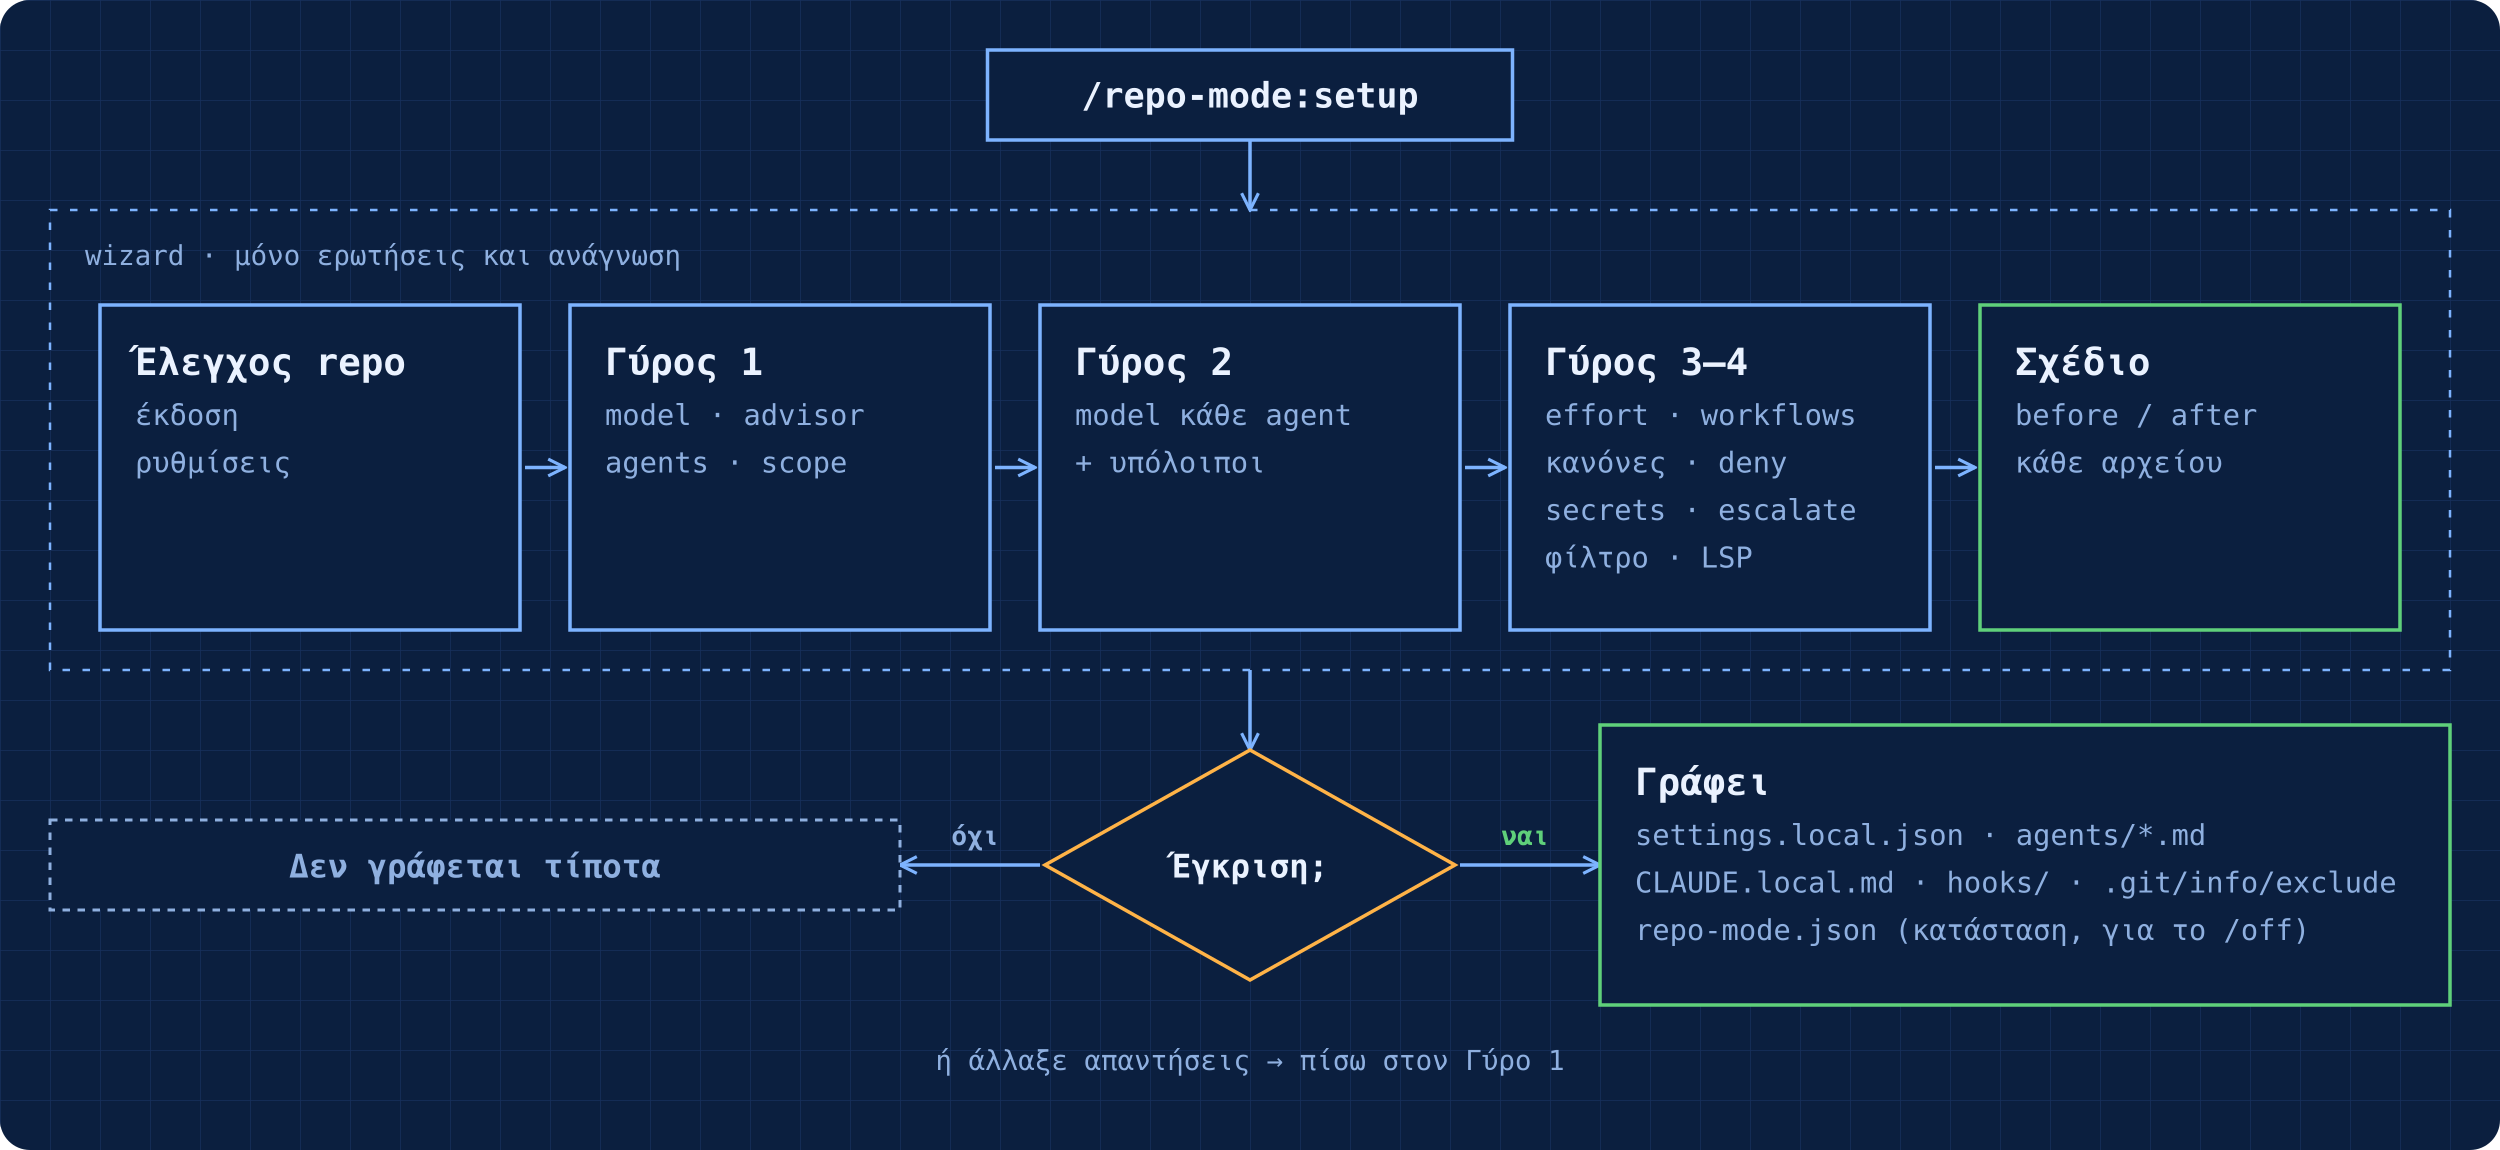
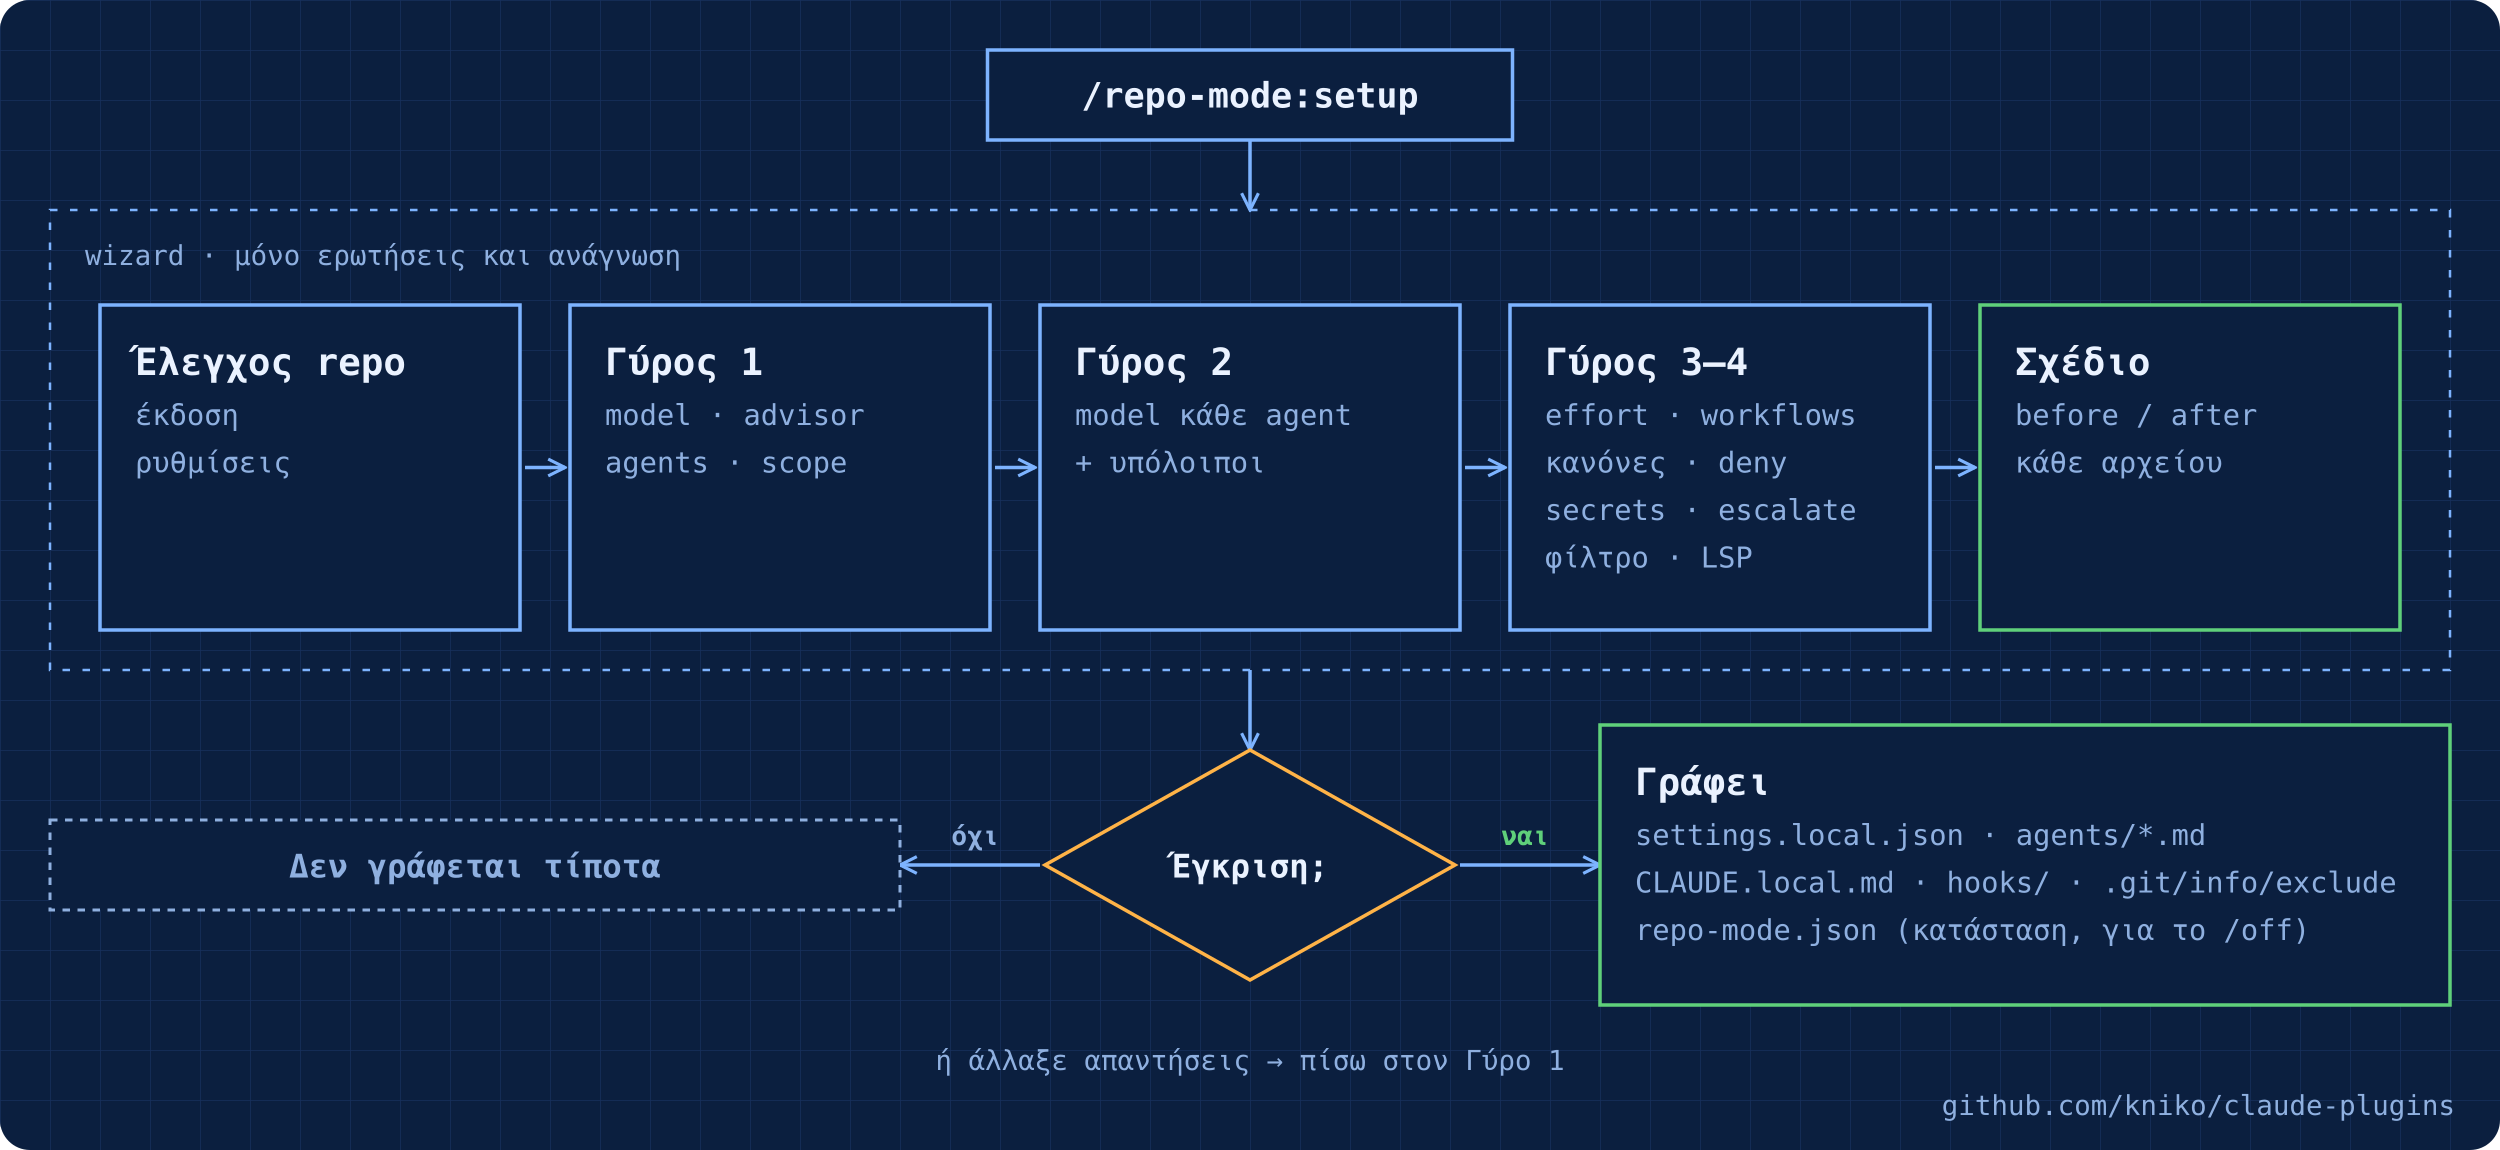
<svg xmlns="http://www.w3.org/2000/svg" viewBox="0 0 1000 460" width="1000" height="460" role="img" aria-labelledby="t d" font-family="ui-monospace, 'Cascadia Mono', Consolas, 'DejaVu Sans Mono', Menlo, monospace">
  <defs>
    <pattern id="g" width="20" height="20" patternUnits="userSpaceOnUse">
      <path d="M20 0H0V20" fill="none" stroke="#16305c" stroke-width="0.6" />
    </pattern>
    <marker id="a" viewBox="0 0 10 10" refX="9" refY="5" markerWidth="6" markerHeight="6" orient="auto-start-reverse">
      <path d="M1 1 L9 5 L1 9" fill="none" stroke="#7db3ff" stroke-width="1.5" />
    </marker>
    <marker id="m-Haiku" viewBox="0 0 10 10" refX="9" refY="5" markerWidth="6" markerHeight="6" orient="auto-start-reverse">
      <path d="M1 1 L9 5 L1 9" fill="none" stroke="#5fd07a" stroke-width="1.5" />
    </marker>
    <marker id="m-Sonnet" viewBox="0 0 10 10" refX="9" refY="5" markerWidth="6" markerHeight="6" orient="auto-start-reverse">
      <path d="M1 1 L9 5 L1 9" fill="none" stroke="#39c5cf" stroke-width="1.5" />
    </marker>
    <marker id="m-Opus" viewBox="0 0 10 10" refX="9" refY="5" markerWidth="6" markerHeight="6" orient="auto-start-reverse">
      <path d="M1 1 L9 5 L1 9" fill="none" stroke="#bc8cff" stroke-width="1.5" />
    </marker>
    <marker id="m-Fable" viewBox="0 0 10 10" refX="9" refY="5" markerWidth="6" markerHeight="6" orient="auto-start-reverse">
      <path d="M1 1 L9 5 L1 9" fill="none" stroke="#ff7eb6" stroke-width="1.5" />
    </marker>
  </defs>
  <rect width="1000" height="460" rx="12" fill="#0b1f3f" />
  <rect width="1000" height="460" rx="12" fill="url(#g)" />
  <rect x="395" y="20" width="210" height="36" fill="#0b1f3f" stroke="#7db3ff" stroke-width="1.4" />
  <text x="500" y="43" font-size="14" fill="#eaf2ff" font-weight="700" text-anchor="middle">/repo-mode:setup</text>
  <path d="M500 56 V84" fill="none" stroke="#7db3ff" stroke-width="1.4" marker-end="url(#a)" />
  <rect x="20" y="84" width="960" height="184" fill="none" stroke="#7db3ff" stroke-width="1" stroke-dasharray="3 5" />
  <text x="34" y="106" font-size="11" fill="#8fb0e0" font-weight="400" text-anchor="start">wizard · μόνο ερωτήσεις και ανάγνωση</text>
  <rect x="40" y="122" width="168" height="130" fill="#0b1f3f" stroke="#7db3ff" stroke-width="1.4" />
  <text x="54" y="150" font-size="15" fill="#eaf2ff" font-weight="700" text-anchor="start">Έλεγχος repo</text>
  <text x="54" y="170" font-size="11.5" fill="#8fb0e0" font-weight="400" text-anchor="start">έκδοση</text>
  <text x="54" y="189" font-size="11.5" fill="#8fb0e0" font-weight="400" text-anchor="start">ρυθμίσεις</text>
  <path d="M210 187 H226" fill="none" stroke="#7db3ff" stroke-width="1.4" marker-end="url(#a)" />
  <rect x="228" y="122" width="168" height="130" fill="#0b1f3f" stroke="#7db3ff" stroke-width="1.4" />
  <text x="242" y="150" font-size="15" fill="#eaf2ff" font-weight="700" text-anchor="start">Γύρος 1</text>
  <text x="242" y="170" font-size="11.5" fill="#8fb0e0" font-weight="400" text-anchor="start">model · advisor</text>
  <text x="242" y="189" font-size="11.5" fill="#8fb0e0" font-weight="400" text-anchor="start">agents · scope</text>
  <path d="M398 187 H414" fill="none" stroke="#7db3ff" stroke-width="1.4" marker-end="url(#a)" />
  <rect x="416" y="122" width="168" height="130" fill="#0b1f3f" stroke="#7db3ff" stroke-width="1.4" />
  <text x="430" y="150" font-size="15" fill="#eaf2ff" font-weight="700" text-anchor="start">Γύρος 2</text>
  <text x="430" y="170" font-size="11.5" fill="#8fb0e0" font-weight="400" text-anchor="start">model κάθε agent</text>
  <text x="430" y="189" font-size="11.5" fill="#8fb0e0" font-weight="400" text-anchor="start">+ υπόλοιποι</text>
  <path d="M586 187 H602" fill="none" stroke="#7db3ff" stroke-width="1.4" marker-end="url(#a)" />
  <rect x="604" y="122" width="168" height="130" fill="#0b1f3f" stroke="#7db3ff" stroke-width="1.4" />
  <text x="618" y="150" font-size="15" fill="#eaf2ff" font-weight="700" text-anchor="start">Γύρος 3–4</text>
  <text x="618" y="170" font-size="11.5" fill="#8fb0e0" font-weight="400" text-anchor="start">effort · workflows</text>
  <text x="618" y="189" font-size="11.5" fill="#8fb0e0" font-weight="400" text-anchor="start">κανόνες · deny</text>
  <text x="618" y="208" font-size="11.5" fill="#8fb0e0" font-weight="400" text-anchor="start">secrets · escalate</text>
  <text x="618" y="227" font-size="11.5" fill="#8fb0e0" font-weight="400" text-anchor="start">φίλτρο · LSP</text>
  <path d="M774 187 H790" fill="none" stroke="#7db3ff" stroke-width="1.4" marker-end="url(#a)" />
  <rect x="792" y="122" width="168" height="130" fill="#0b1f3f" stroke="#5fd07a" stroke-width="1.4" />
  <text x="806" y="150" font-size="15" fill="#eaf2ff" font-weight="700" text-anchor="start">Σχέδιο</text>
  <text x="806" y="170" font-size="11.5" fill="#8fb0e0" font-weight="400" text-anchor="start">before / after</text>
  <text x="806" y="189" font-size="11.5" fill="#8fb0e0" font-weight="400" text-anchor="start">κάθε αρχείου</text>
  <path d="M500 268 V300" fill="none" stroke="#7db3ff" stroke-width="1.4" marker-end="url(#a)" />
  <path d="M500 300 L582 346 L500 392 L418 346 z" fill="#0b1f3f" stroke="#ffb347" stroke-width="1.4" />
  <text x="500" y="351" font-size="13" fill="#eaf2ff" font-weight="700" text-anchor="middle">Έγκριση;</text>
  <path d="M584 346 H640" fill="none" stroke="#7db3ff" stroke-width="1.4" marker-end="url(#a)" />
  <text x="610" y="338" font-size="10.5" fill="#5fd07a" font-weight="700" text-anchor="middle">ναι</text>
  <rect x="640" y="290" width="340" height="112" fill="#0b1f3f" stroke="#5fd07a" stroke-width="1.4" />
  <text x="654" y="318" font-size="15" fill="#eaf2ff" font-weight="700" text-anchor="start">Γράφει</text>
  <text x="654" y="338" font-size="11.5" fill="#8fb0e0" font-weight="400" text-anchor="start">settings.local.json · agents/*.md</text>
  <text x="654" y="357" font-size="11.5" fill="#8fb0e0" font-weight="400" text-anchor="start">CLAUDE.local.md · hooks/ · .git/info/exclude</text>
  <text x="654" y="376" font-size="11.5" fill="#8fb0e0" font-weight="400" text-anchor="start">repo-mode.json (κατάσταση, για το /off)</text>
  <path d="M416 346 H360" fill="none" stroke="#7db3ff" stroke-width="1.4" marker-end="url(#a)" />
  <text x="390" y="338" font-size="10.5" fill="#8fb0e0" font-weight="700" text-anchor="middle">όχι</text>
  <rect x="20" y="328" width="340" height="36" fill="#0b1f3f" stroke="#8fb0e0" stroke-width="1.2" stroke-dasharray="3 3" />
  <text x="190" y="351" font-size="13" fill="#8fb0e0" font-weight="700" text-anchor="middle">Δεν γράφεται τίποτα</text>
  <text x="500" y="428" font-size="11" fill="#8fb0e0" font-weight="400" text-anchor="middle">ή άλλαξε απαντήσεις → πίσω στον Γύρο 1</text>
+   <text x="982" y="446" font-size="11" fill="#8fb0e0" font-weight="400" text-anchor="end">github.com/kniko/claude-plugins</text>
</svg>
